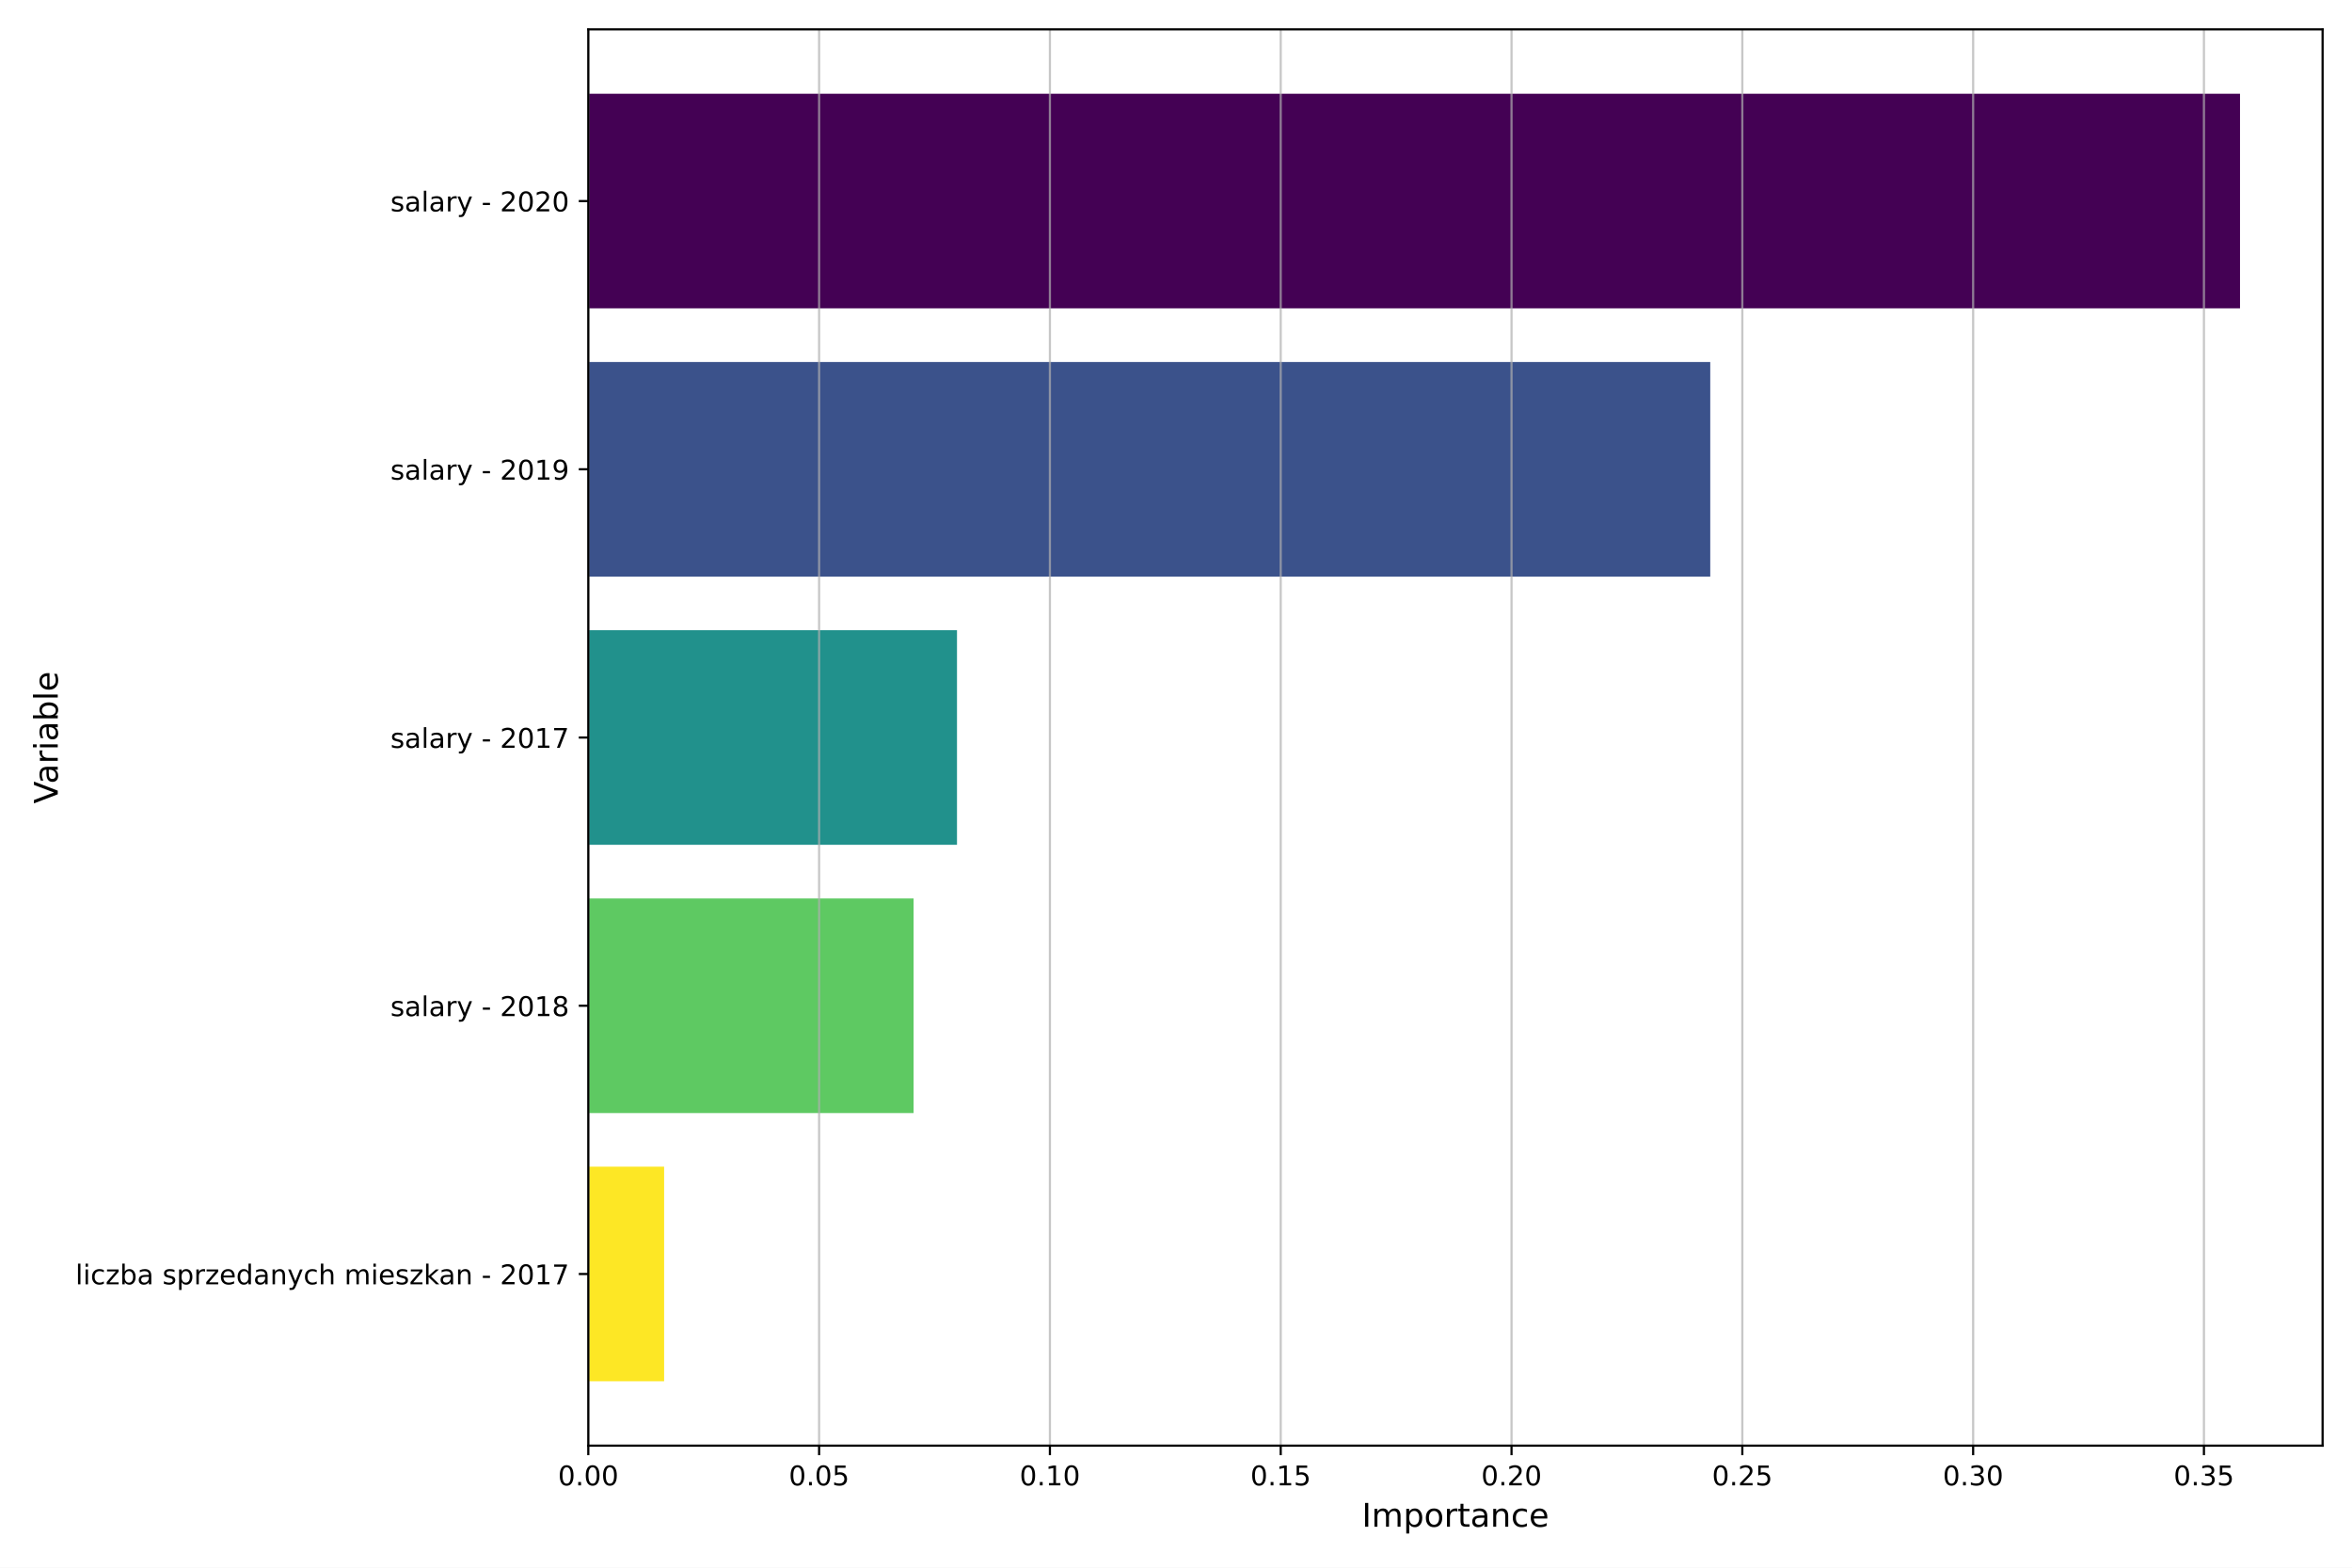
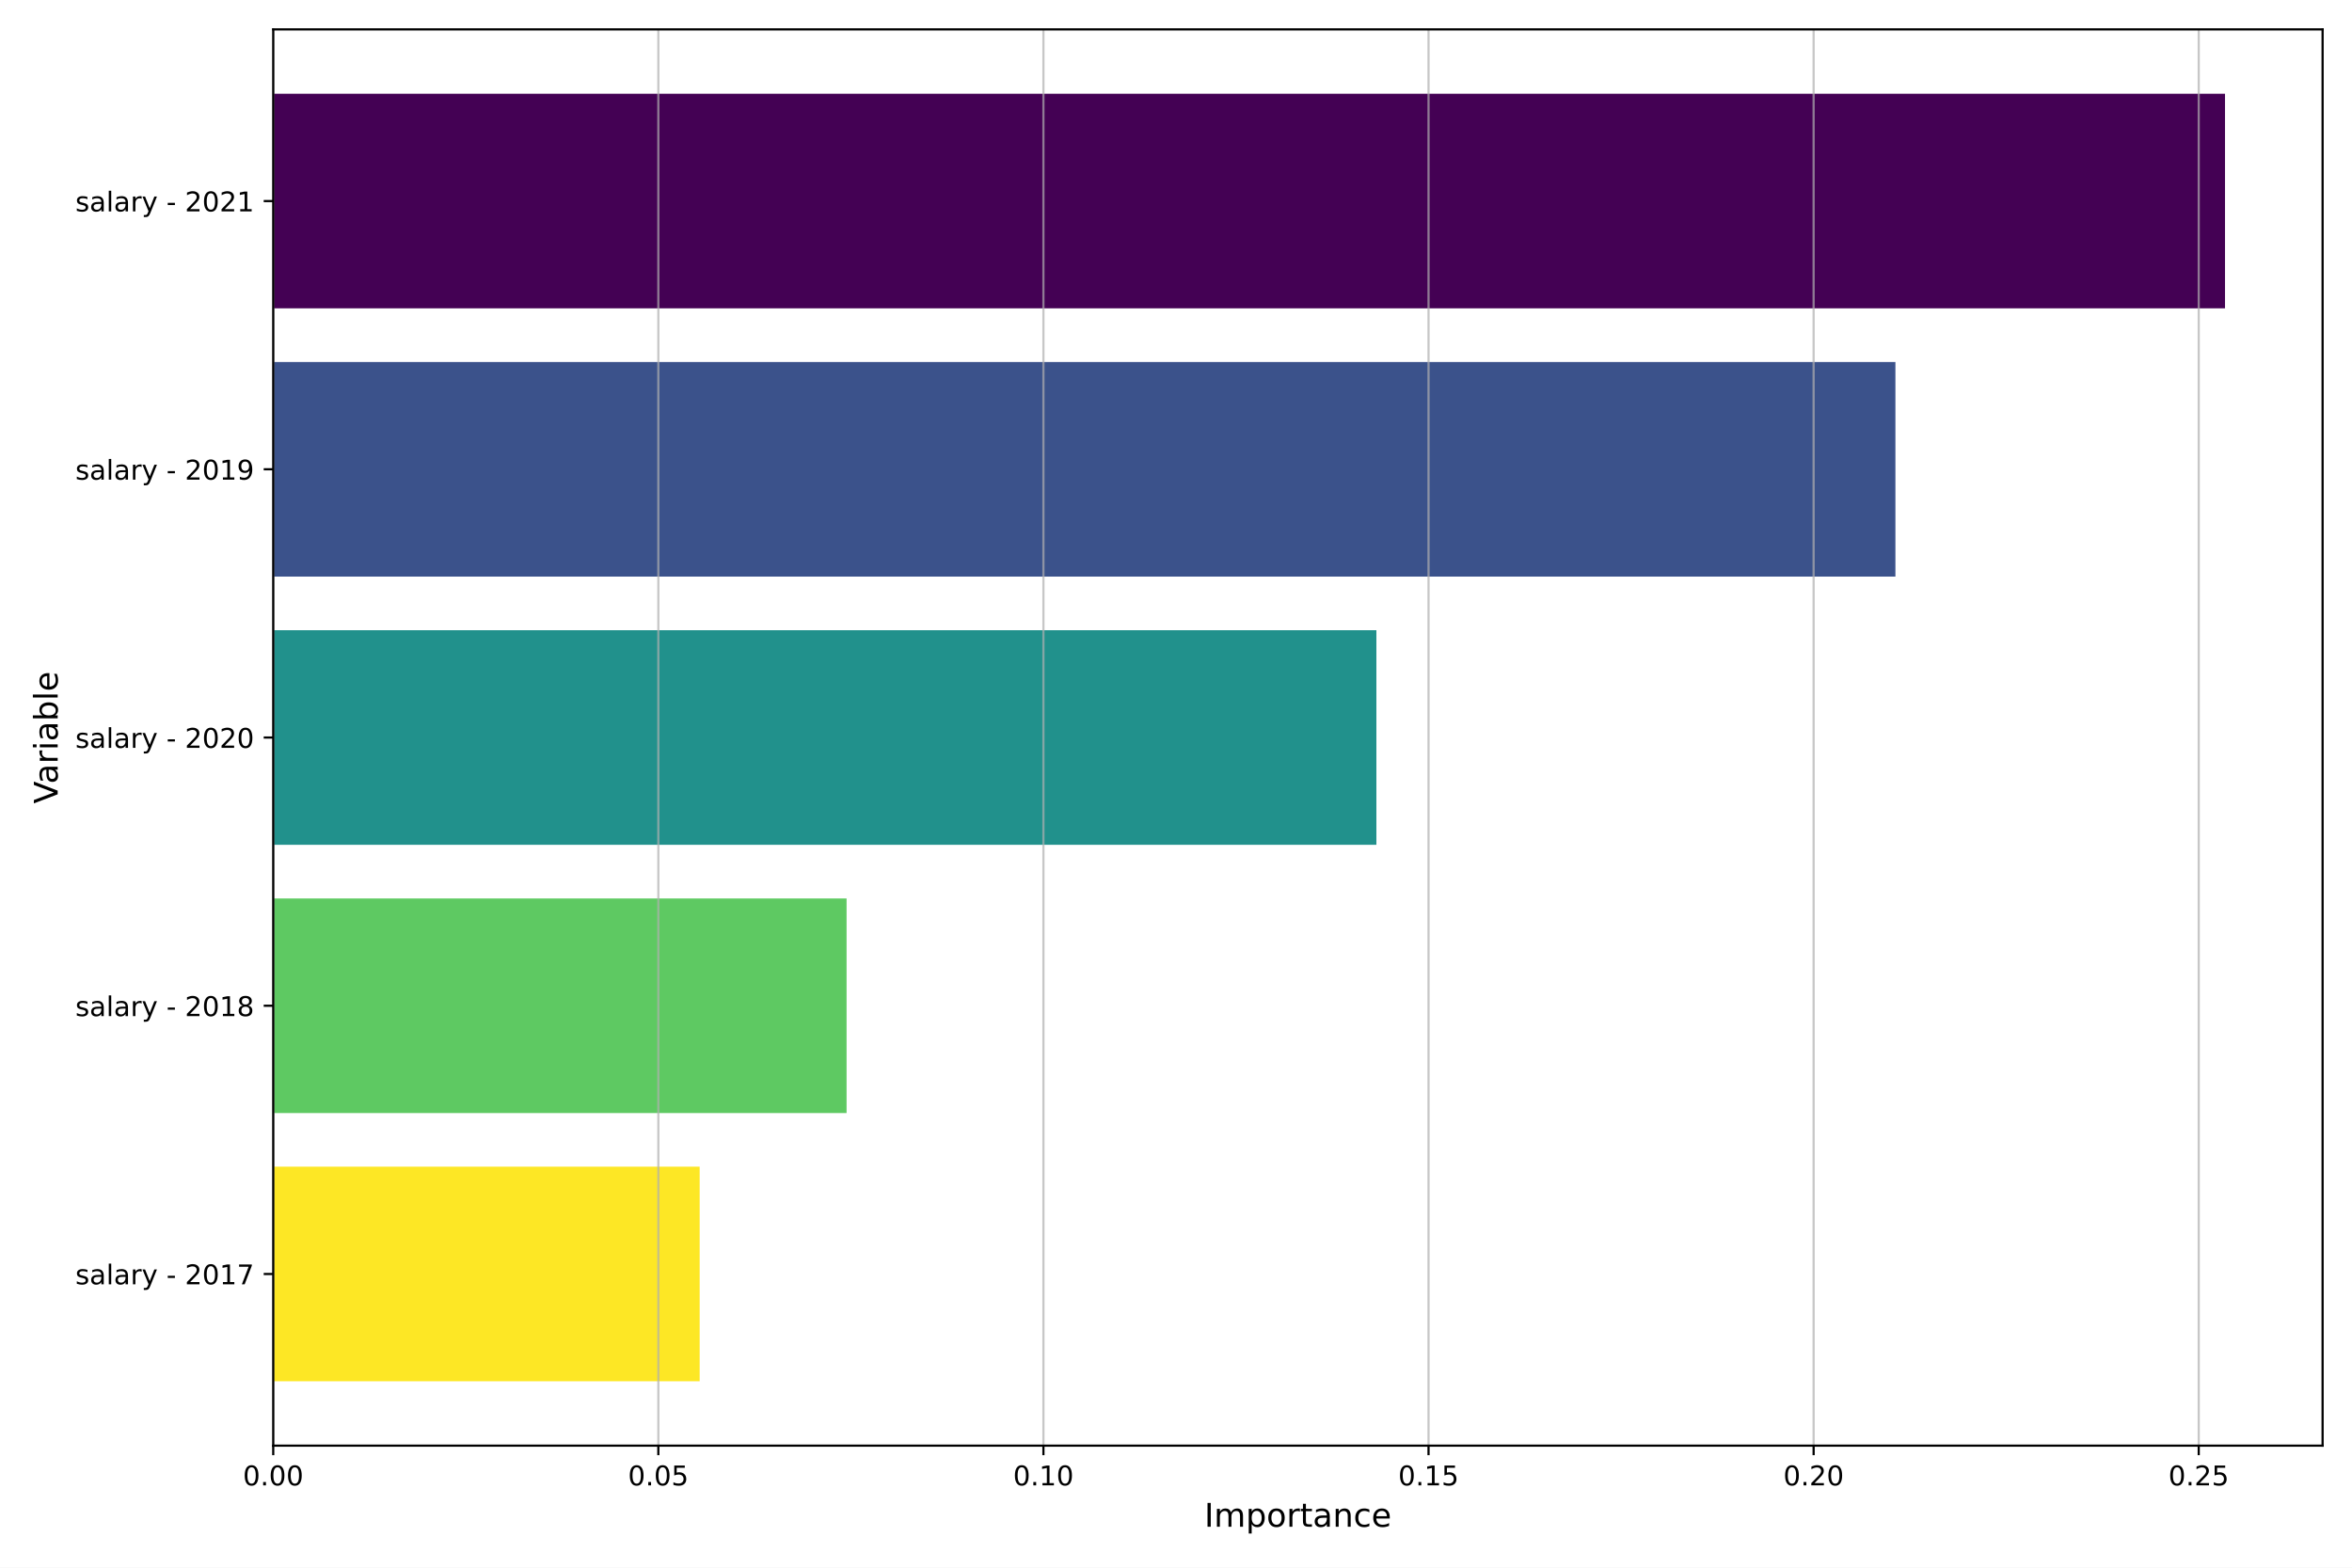
<svg xmlns="http://www.w3.org/2000/svg" xmlns:xlink="http://www.w3.org/1999/xlink" width="864pt" height="576pt" viewBox="0 0 864 576" version="1.1">
  <defs>
    <style type="text/css">*{stroke-linejoin: round; stroke-linecap: butt}</style>
  </defs>
  <g id="figure_1">
    <g id="patch_1">
      <path d="M 0 576  L 864 576  L 864 0  L 0 0  z " style="fill: #ffffff" />
    </g>
    <g id="axes_1">
      <g id="patch_2">
-         <path d="M 216.11 531.16  L 853.2 531.16  L 853.2 10.8  L 216.11 10.8  z " style="fill: #ffffff" />
+         <path d="M 100.37 531.16  L 853.2 531.16  L 853.2 10.8  L 100.37 10.8  z " style="fill: #ffffff" />
      </g>
      <g id="patch_3">
-         <path d="M 216.11 507.507  L 243.964 507.507  L 243.964 428.665  L 216.11 428.665  z " clip-path="url(#pdb1d39a7ed)" style="fill: #fde725" />
+         <path d="M 100.37 507.507  L 257.021 507.507  L 257.021 428.665  L 100.37 428.665  z " clip-path="url(#pe4e347ebb8)" style="fill: #fde725" />
      </g>
      <g id="patch_4">
-         <path d="M 216.11 408.954  L 335.604 408.954  L 335.604 330.112  L 216.11 330.112  z " clip-path="url(#pdb1d39a7ed)" style="fill: #5ec962" />
+         <path d="M 100.37 408.954  L 310.988 408.954  L 310.988 330.112  L 100.37 330.112  z " clip-path="url(#pe4e347ebb8)" style="fill: #5ec962" />
      </g>
      <g id="patch_5">
-         <path d="M 216.11 310.401  L 351.548 310.401  L 351.548 231.559  L 216.11 231.559  z " clip-path="url(#pdb1d39a7ed)" style="fill: #21918c" />
+         <path d="M 100.37 310.401  L 505.611 310.401  L 505.611 231.559  L 100.37 231.559  z " clip-path="url(#pe4e347ebb8)" style="fill: #21918c" />
      </g>
      <g id="patch_6">
-         <path d="M 216.11 211.848  L 628.256 211.848  L 628.256 133.006  L 216.11 133.006  z " clip-path="url(#pdb1d39a7ed)" style="fill: #3b528b" />
+         <path d="M 100.37 211.848  L 696.275 211.848  L 696.275 133.006  L 100.37 133.006  z " clip-path="url(#pe4e347ebb8)" style="fill: #3b528b" />
      </g>
      <g id="patch_7">
-         <path d="M 216.11 113.295  L 822.862 113.295  L 822.862 34.453  L 216.11 34.453  z " clip-path="url(#pdb1d39a7ed)" style="fill: #440154" />
+         <path d="M 100.37 113.295  L 817.351 113.295  L 817.351 34.453  L 100.37 34.453  z " clip-path="url(#pe4e347ebb8)" style="fill: #440154" />
      </g>
      <g id="matplotlib.axis_1">
        <g id="xtick_1">
          <g id="line2d_1">
-             <path d="M 216.11 531.16  L 216.11 10.8  " clip-path="url(#pdb1d39a7ed)" style="fill: none; stroke: #b0b0b0; stroke-opacity: 0.7; stroke-width: 0.8; stroke-linecap: square" />
+             <path d="M 100.37 531.16  L 100.37 10.8  " clip-path="url(#pe4e347ebb8)" style="fill: none; stroke: #b0b0b0; stroke-opacity: 0.7; stroke-width: 0.8; stroke-linecap: square" />
          </g>
          <g id="line2d_2">
            <defs>
-               <path id="m3c8d1a08b7" d="M 0 0  L 0 3.5  " style="stroke: #000000; stroke-width: 0.8" />
+               <path id="m3dbe1869f2" d="M 0 0  L 0 3.5  " style="stroke: #000000; stroke-width: 0.8" />
            </defs>
            <g>
-               <use xlink:href="#m3c8d1a08b7" x="216.11" y="531.16" style="stroke: #000000; stroke-width: 0.8" />
+               <use xlink:href="#m3dbe1869f2" x="100.37" y="531.16" style="stroke: #000000; stroke-width: 0.8" />
            </g>
          </g>
          <g id="text_1">
-             <g transform="translate(204.9772 545.7584) scale(0.1 -0.1)">
+             <g transform="translate(89.23719 545.7584) scale(0.1 -0.1)">
              <defs>
                <path id="DejaVuSans-30" d="M 2034 4250  Q 1547 4250 1301 3770  Q 1056 3291 1056 2328  Q 1056 1369 1301 889  Q 1547 409 2034 409  Q 2525 409 2770 889  Q 3016 1369 3016 2328  Q 3016 3291 2770 3770  Q 2525 4250 2034 4250  z M 2034 4750  Q 2819 4750 3233 4129  Q 3647 3509 3647 2328  Q 3647 1150 3233 529  Q 2819 -91 2034 -91  Q 1250 -91 836 529  Q 422 1150 422 2328  Q 422 3509 836 4129  Q 1250 4750 2034 4750  z " transform="scale(0.015625)" />
                <path id="DejaVuSans-2e" d="M 684 794  L 1344 794  L 1344 0  L 684 0  L 684 794  z " transform="scale(0.015625)" />
              </defs>
              <use xlink:href="#DejaVuSans-30" />
              <use xlink:href="#DejaVuSans-2e" x="63.623" />
              <use xlink:href="#DejaVuSans-30" x="95.41" />
              <use xlink:href="#DejaVuSans-30" x="159.033" />
            </g>
          </g>
        </g>
        <g id="xtick_2">
          <g id="line2d_3">
-             <path d="M 300.896 531.16  L 300.896 10.8  " clip-path="url(#pdb1d39a7ed)" style="fill: none; stroke: #b0b0b0; stroke-opacity: 0.7; stroke-width: 0.8; stroke-linecap: square" />
+             <path d="M 241.835 531.16  L 241.835 10.8  " clip-path="url(#pe4e347ebb8)" style="fill: none; stroke: #b0b0b0; stroke-opacity: 0.7; stroke-width: 0.8; stroke-linecap: square" />
          </g>
          <g id="line2d_4">
            <g>
-               <use xlink:href="#m3c8d1a08b7" x="300.896" y="531.16" style="stroke: #000000; stroke-width: 0.8" />
+               <use xlink:href="#m3dbe1869f2" x="241.835" y="531.16" style="stroke: #000000; stroke-width: 0.8" />
            </g>
          </g>
          <g id="text_2">
-             <g transform="translate(289.7629 545.7584) scale(0.1 -0.1)">
+             <g transform="translate(230.7024 545.7584) scale(0.1 -0.1)">
              <defs>
                <path id="DejaVuSans-35" d="M 691 4666  L 3169 4666  L 3169 4134  L 1269 4134  L 1269 2991  Q 1406 3038 1543 3061  Q 1681 3084 1819 3084  Q 2600 3084 3056 2656  Q 3513 2228 3513 1497  Q 3513 744 3044 326  Q 2575 -91 1722 -91  Q 1428 -91 1123 -41  Q 819 9 494 109  L 494 744  Q 775 591 1075 516  Q 1375 441 1709 441  Q 2250 441 2565 725  Q 2881 1009 2881 1497  Q 2881 1984 2565 2268  Q 2250 2553 1709 2553  Q 1456 2553 1204 2497  Q 953 2441 691 2322  L 691 4666  z " transform="scale(0.015625)" />
              </defs>
              <use xlink:href="#DejaVuSans-30" />
              <use xlink:href="#DejaVuSans-2e" x="63.623" />
              <use xlink:href="#DejaVuSans-30" x="95.41" />
              <use xlink:href="#DejaVuSans-35" x="159.033" />
            </g>
          </g>
        </g>
        <g id="xtick_3">
          <g id="line2d_5">
-             <path d="M 385.681 531.16  L 385.681 10.8  " clip-path="url(#pdb1d39a7ed)" style="fill: none; stroke: #b0b0b0; stroke-opacity: 0.7; stroke-width: 0.8; stroke-linecap: square" />
+             <path d="M 383.3 531.16  L 383.3 10.8  " clip-path="url(#pe4e347ebb8)" style="fill: none; stroke: #b0b0b0; stroke-opacity: 0.7; stroke-width: 0.8; stroke-linecap: square" />
          </g>
          <g id="line2d_6">
            <g>
-               <use xlink:href="#m3c8d1a08b7" x="385.681" y="531.16" style="stroke: #000000; stroke-width: 0.8" />
+               <use xlink:href="#m3dbe1869f2" x="383.3" y="531.16" style="stroke: #000000; stroke-width: 0.8" />
            </g>
          </g>
          <g id="text_3">
-             <g transform="translate(374.5485 545.7584) scale(0.1 -0.1)">
+             <g transform="translate(372.1676 545.7584) scale(0.1 -0.1)">
              <defs>
                <path id="DejaVuSans-31" d="M 794 531  L 1825 531  L 1825 4091  L 703 3866  L 703 4441  L 1819 4666  L 2450 4666  L 2450 531  L 3481 531  L 3481 0  L 794 0  L 794 531  z " transform="scale(0.015625)" />
              </defs>
              <use xlink:href="#DejaVuSans-30" />
              <use xlink:href="#DejaVuSans-2e" x="63.623" />
              <use xlink:href="#DejaVuSans-31" x="95.41" />
              <use xlink:href="#DejaVuSans-30" x="159.033" />
            </g>
          </g>
        </g>
        <g id="xtick_4">
          <g id="line2d_7">
-             <path d="M 470.467 531.16  L 470.467 10.8  " clip-path="url(#pdb1d39a7ed)" style="fill: none; stroke: #b0b0b0; stroke-opacity: 0.7; stroke-width: 0.8; stroke-linecap: square" />
+             <path d="M 524.766 531.16  L 524.766 10.8  " clip-path="url(#pe4e347ebb8)" style="fill: none; stroke: #b0b0b0; stroke-opacity: 0.7; stroke-width: 0.8; stroke-linecap: square" />
          </g>
          <g id="line2d_8">
            <g>
-               <use xlink:href="#m3c8d1a08b7" x="470.467" y="531.16" style="stroke: #000000; stroke-width: 0.8" />
+               <use xlink:href="#m3dbe1869f2" x="524.766" y="531.16" style="stroke: #000000; stroke-width: 0.8" />
            </g>
          </g>
          <g id="text_4">
-             <g transform="translate(459.3342 545.7584) scale(0.1 -0.1)">
+             <g transform="translate(513.6328 545.7584) scale(0.1 -0.1)">
              <use xlink:href="#DejaVuSans-30" />
              <use xlink:href="#DejaVuSans-2e" x="63.623" />
              <use xlink:href="#DejaVuSans-31" x="95.41" />
              <use xlink:href="#DejaVuSans-35" x="159.033" />
            </g>
          </g>
        </g>
        <g id="xtick_5">
          <g id="line2d_9">
-             <path d="M 555.253 531.16  L 555.253 10.8  " clip-path="url(#pdb1d39a7ed)" style="fill: none; stroke: #b0b0b0; stroke-opacity: 0.7; stroke-width: 0.8; stroke-linecap: square" />
+             <path d="M 666.231 531.16  L 666.231 10.8  " clip-path="url(#pe4e347ebb8)" style="fill: none; stroke: #b0b0b0; stroke-opacity: 0.7; stroke-width: 0.8; stroke-linecap: square" />
          </g>
          <g id="line2d_10">
            <g>
-               <use xlink:href="#m3c8d1a08b7" x="555.253" y="531.16" style="stroke: #000000; stroke-width: 0.8" />
+               <use xlink:href="#m3dbe1869f2" x="666.231" y="531.16" style="stroke: #000000; stroke-width: 0.8" />
            </g>
          </g>
          <g id="text_5">
-             <g transform="translate(544.1199 545.7584) scale(0.1 -0.1)">
+             <g transform="translate(655.098 545.7584) scale(0.1 -0.1)">
              <defs>
                <path id="DejaVuSans-32" d="M 1228 531  L 3431 531  L 3431 0  L 469 0  L 469 531  Q 828 903 1448 1529  Q 2069 2156 2228 2338  Q 2531 2678 2651 2914  Q 2772 3150 2772 3378  Q 2772 3750 2511 3984  Q 2250 4219 1831 4219  Q 1534 4219 1204 4116  Q 875 4013 500 3803  L 500 4441  Q 881 4594 1212 4672  Q 1544 4750 1819 4750  Q 2544 4750 2975 4387  Q 3406 4025 3406 3419  Q 3406 3131 3298 2873  Q 3191 2616 2906 2266  Q 2828 2175 2409 1742  Q 1991 1309 1228 531  z " transform="scale(0.015625)" />
              </defs>
              <use xlink:href="#DejaVuSans-30" />
              <use xlink:href="#DejaVuSans-2e" x="63.623" />
              <use xlink:href="#DejaVuSans-32" x="95.41" />
              <use xlink:href="#DejaVuSans-30" x="159.033" />
            </g>
          </g>
        </g>
        <g id="xtick_6">
          <g id="line2d_11">
-             <path d="M 640.038 531.16  L 640.038 10.8  " clip-path="url(#pdb1d39a7ed)" style="fill: none; stroke: #b0b0b0; stroke-opacity: 0.7; stroke-width: 0.8; stroke-linecap: square" />
+             <path d="M 807.696 531.16  L 807.696 10.8  " clip-path="url(#pe4e347ebb8)" style="fill: none; stroke: #b0b0b0; stroke-opacity: 0.7; stroke-width: 0.8; stroke-linecap: square" />
          </g>
          <g id="line2d_12">
            <g>
-               <use xlink:href="#m3c8d1a08b7" x="640.038" y="531.16" style="stroke: #000000; stroke-width: 0.8" />
+               <use xlink:href="#m3dbe1869f2" x="807.696" y="531.16" style="stroke: #000000; stroke-width: 0.8" />
            </g>
          </g>
          <g id="text_6">
-             <g transform="translate(628.9056 545.7584) scale(0.1 -0.1)">
+             <g transform="translate(796.5632 545.7584) scale(0.1 -0.1)">
              <use xlink:href="#DejaVuSans-30" />
              <use xlink:href="#DejaVuSans-2e" x="63.623" />
              <use xlink:href="#DejaVuSans-32" x="95.41" />
              <use xlink:href="#DejaVuSans-35" x="159.033" />
            </g>
          </g>
        </g>
-         <g id="xtick_7">
-           <g id="line2d_13">
-             <path d="M 724.824 531.16  L 724.824 10.8  " clip-path="url(#pdb1d39a7ed)" style="fill: none; stroke: #b0b0b0; stroke-opacity: 0.7; stroke-width: 0.8; stroke-linecap: square" />
-           </g>
-           <g id="line2d_14">
-             <g>
-               <use xlink:href="#m3c8d1a08b7" x="724.824" y="531.16" style="stroke: #000000; stroke-width: 0.8" />
-             </g>
-           </g>
-           <g id="text_7">
-             <g transform="translate(713.6912 545.7584) scale(0.1 -0.1)">
-               <defs>
-                 <path id="DejaVuSans-33" d="M 2597 2516  Q 3050 2419 3304 2112  Q 3559 1806 3559 1356  Q 3559 666 3084 287  Q 2609 -91 1734 -91  Q 1441 -91 1130 -33  Q 819 25 488 141  L 488 750  Q 750 597 1062 519  Q 1375 441 1716 441  Q 2309 441 2620 675  Q 2931 909 2931 1356  Q 2931 1769 2642 2001  Q 2353 2234 1838 2234  L 1294 2234  L 1294 2753  L 1863 2753  Q 2328 2753 2575 2939  Q 2822 3125 2822 3475  Q 2822 3834 2567 4026  Q 2313 4219 1838 4219  Q 1578 4219 1281 4162  Q 984 4106 628 3988  L 628 4550  Q 988 4650 1302 4700  Q 1616 4750 1894 4750  Q 2613 4750 3031 4423  Q 3450 4097 3450 3541  Q 3450 3153 3228 2886  Q 3006 2619 2597 2516  z " transform="scale(0.015625)" />
-               </defs>
-               <use xlink:href="#DejaVuSans-30" />
-               <use xlink:href="#DejaVuSans-2e" x="63.623" />
-               <use xlink:href="#DejaVuSans-33" x="95.41" />
-               <use xlink:href="#DejaVuSans-30" x="159.033" />
-             </g>
-           </g>
-         </g>
-         <g id="xtick_8">
-           <g id="line2d_15">
-             <path d="M 809.61 531.16  L 809.61 10.8  " clip-path="url(#pdb1d39a7ed)" style="fill: none; stroke: #b0b0b0; stroke-opacity: 0.7; stroke-width: 0.8; stroke-linecap: square" />
-           </g>
-           <g id="line2d_16">
-             <g>
-               <use xlink:href="#m3c8d1a08b7" x="809.61" y="531.16" style="stroke: #000000; stroke-width: 0.8" />
-             </g>
-           </g>
-           <g id="text_8">
-             <g transform="translate(798.4769 545.7584) scale(0.1 -0.1)">
-               <use xlink:href="#DejaVuSans-30" />
-               <use xlink:href="#DejaVuSans-2e" x="63.623" />
-               <use xlink:href="#DejaVuSans-33" x="95.41" />
-               <use xlink:href="#DejaVuSans-35" x="159.033" />
-             </g>
-           </g>
-         </g>
-         <g id="text_9">
-           <g transform="translate(500.2713 560.9562) scale(0.12 -0.12)">
+         <g id="text_7">
+           <g transform="translate(442.4013 560.9562) scale(0.12 -0.12)">
            <defs>
              <path id="DejaVuSans-49" d="M 628 4666  L 1259 4666  L 1259 0  L 628 0  L 628 4666  z " transform="scale(0.015625)" />
              <path id="DejaVuSans-6d" d="M 3328 2828  Q 3544 3216 3844 3400  Q 4144 3584 4550 3584  Q 5097 3584 5394 3201  Q 5691 2819 5691 2113  L 5691 0  L 5113 0  L 5113 2094  Q 5113 2597 4934 2840  Q 4756 3084 4391 3084  Q 3944 3084 3684 2787  Q 3425 2491 3425 1978  L 3425 0  L 2847 0  L 2847 2094  Q 2847 2600 2669 2842  Q 2491 3084 2119 3084  Q 1678 3084 1418 2786  Q 1159 2488 1159 1978  L 1159 0  L 581 0  L 581 3500  L 1159 3500  L 1159 2956  Q 1356 3278 1631 3431  Q 1906 3584 2284 3584  Q 2666 3584 2933 3390  Q 3200 3197 3328 2828  z " transform="scale(0.015625)" />
              <path id="DejaVuSans-70" d="M 1159 525  L 1159 -1331  L 581 -1331  L 581 3500  L 1159 3500  L 1159 2969  Q 1341 3281 1617 3432  Q 1894 3584 2278 3584  Q 2916 3584 3314 3078  Q 3713 2572 3713 1747  Q 3713 922 3314 415  Q 2916 -91 2278 -91  Q 1894 -91 1617 61  Q 1341 213 1159 525  z M 3116 1747  Q 3116 2381 2855 2742  Q 2594 3103 2138 3103  Q 1681 3103 1420 2742  Q 1159 2381 1159 1747  Q 1159 1113 1420 752  Q 1681 391 2138 391  Q 2594 391 2855 752  Q 3116 1113 3116 1747  z " transform="scale(0.015625)" />
              <path id="DejaVuSans-6f" d="M 1959 3097  Q 1497 3097 1228 2736  Q 959 2375 959 1747  Q 959 1119 1226 758  Q 1494 397 1959 397  Q 2419 397 2687 759  Q 2956 1122 2956 1747  Q 2956 2369 2687 2733  Q 2419 3097 1959 3097  z M 1959 3584  Q 2709 3584 3137 3096  Q 3566 2609 3566 1747  Q 3566 888 3137 398  Q 2709 -91 1959 -91  Q 1206 -91 779 398  Q 353 888 353 1747  Q 353 2609 779 3096  Q 1206 3584 1959 3584  z " transform="scale(0.015625)" />
              <path id="DejaVuSans-72" d="M 2631 2963  Q 2534 3019 2420 3045  Q 2306 3072 2169 3072  Q 1681 3072 1420 2755  Q 1159 2438 1159 1844  L 1159 0  L 581 0  L 581 3500  L 1159 3500  L 1159 2956  Q 1341 3275 1631 3429  Q 1922 3584 2338 3584  Q 2397 3584 2469 3576  Q 2541 3569 2628 3553  L 2631 2963  z " transform="scale(0.015625)" />
              <path id="DejaVuSans-74" d="M 1172 4494  L 1172 3500  L 2356 3500  L 2356 3053  L 1172 3053  L 1172 1153  Q 1172 725 1289 603  Q 1406 481 1766 481  L 2356 481  L 2356 0  L 1766 0  Q 1100 0 847 248  Q 594 497 594 1153  L 594 3053  L 172 3053  L 172 3500  L 594 3500  L 594 4494  L 1172 4494  z " transform="scale(0.015625)" />
              <path id="DejaVuSans-61" d="M 2194 1759  Q 1497 1759 1228 1600  Q 959 1441 959 1056  Q 959 750 1161 570  Q 1363 391 1709 391  Q 2188 391 2477 730  Q 2766 1069 2766 1631  L 2766 1759  L 2194 1759  z M 3341 1997  L 3341 0  L 2766 0  L 2766 531  Q 2569 213 2275 61  Q 1981 -91 1556 -91  Q 1019 -91 701 211  Q 384 513 384 1019  Q 384 1609 779 1909  Q 1175 2209 1959 2209  L 2766 2209  L 2766 2266  Q 2766 2663 2505 2880  Q 2244 3097 1772 3097  Q 1472 3097 1187 3025  Q 903 2953 641 2809  L 641 3341  Q 956 3463 1253 3523  Q 1550 3584 1831 3584  Q 2591 3584 2966 3190  Q 3341 2797 3341 1997  z " transform="scale(0.015625)" />
              <path id="DejaVuSans-6e" d="M 3513 2113  L 3513 0  L 2938 0  L 2938 2094  Q 2938 2591 2744 2837  Q 2550 3084 2163 3084  Q 1697 3084 1428 2787  Q 1159 2491 1159 1978  L 1159 0  L 581 0  L 581 3500  L 1159 3500  L 1159 2956  Q 1366 3272 1645 3428  Q 1925 3584 2291 3584  Q 2894 3584 3203 3211  Q 3513 2838 3513 2113  z " transform="scale(0.015625)" />
              <path id="DejaVuSans-63" d="M 3122 3366  L 3122 2828  Q 2878 2963 2633 3030  Q 2388 3097 2138 3097  Q 1578 3097 1268 2742  Q 959 2388 959 1747  Q 959 1106 1268 751  Q 1578 397 2138 397  Q 2388 397 2633 464  Q 2878 531 3122 666  L 3122 134  Q 2881 22 2623 -34  Q 2366 -91 2075 -91  Q 1284 -91 818 406  Q 353 903 353 1747  Q 353 2603 823 3093  Q 1294 3584 2113 3584  Q 2378 3584 2631 3529  Q 2884 3475 3122 3366  z " transform="scale(0.015625)" />
              <path id="DejaVuSans-65" d="M 3597 1894  L 3597 1613  L 953 1613  Q 991 1019 1311 708  Q 1631 397 2203 397  Q 2534 397 2845 478  Q 3156 559 3463 722  L 3463 178  Q 3153 47 2828 -22  Q 2503 -91 2169 -91  Q 1331 -91 842 396  Q 353 884 353 1716  Q 353 2575 817 3079  Q 1281 3584 2069 3584  Q 2775 3584 3186 3129  Q 3597 2675 3597 1894  z M 3022 2063  Q 3016 2534 2758 2815  Q 2500 3097 2075 3097  Q 1594 3097 1305 2825  Q 1016 2553 972 2059  L 3022 2063  z " transform="scale(0.015625)" />
            </defs>
            <use xlink:href="#DejaVuSans-49" />
            <use xlink:href="#DejaVuSans-6d" x="29.492" />
            <use xlink:href="#DejaVuSans-70" x="126.904" />
            <use xlink:href="#DejaVuSans-6f" x="190.381" />
            <use xlink:href="#DejaVuSans-72" x="251.562" />
            <use xlink:href="#DejaVuSans-74" x="292.676" />
            <use xlink:href="#DejaVuSans-61" x="331.885" />
            <use xlink:href="#DejaVuSans-6e" x="393.164" />
            <use xlink:href="#DejaVuSans-63" x="456.543" />
            <use xlink:href="#DejaVuSans-65" x="511.523" />
          </g>
        </g>
      </g>
      <g id="matplotlib.axis_2">
        <g id="ytick_1">
-           <g id="line2d_17">
+           <g id="line2d_13">
            <defs>
-               <path id="m837b85306b" d="M 0 0  L -3.5 0  " style="stroke: #000000; stroke-width: 0.8" />
+               <path id="m1dd0973372" d="M 0 0  L -3.5 0  " style="stroke: #000000; stroke-width: 0.8" />
            </defs>
            <g>
-               <use xlink:href="#m837b85306b" x="216.11" y="468.086" style="stroke: #000000; stroke-width: 0.8" />
-             </g>
-           </g>
-           <g id="text_10">
-             <g transform="translate(27.71 471.8853) scale(0.1 -0.1)">
-               <defs>
+               <use xlink:href="#m1dd0973372" x="100.37" y="468.086" style="stroke: #000000; stroke-width: 0.8" />
+             </g>
+           </g>
+           <g id="text_8">
+             <g transform="translate(27.6825 471.8853) scale(0.1 -0.1)">
+               <defs>
+                 <path id="DejaVuSans-73" d="M 2834 3397  L 2834 2853  Q 2591 2978 2328 3040  Q 2066 3103 1784 3103  Q 1356 3103 1142 2972  Q 928 2841 928 2578  Q 928 2378 1081 2264  Q 1234 2150 1697 2047  L 1894 2003  Q 2506 1872 2764 1633  Q 3022 1394 3022 966  Q 3022 478 2636 193  Q 2250 -91 1575 -91  Q 1294 -91 989 -36  Q 684 19 347 128  L 347 722  Q 666 556 975 473  Q 1284 391 1588 391  Q 1994 391 2212 530  Q 2431 669 2431 922  Q 2431 1156 2273 1281  Q 2116 1406 1581 1522  L 1381 1569  Q 847 1681 609 1914  Q 372 2147 372 2553  Q 372 3047 722 3315  Q 1072 3584 1716 3584  Q 2034 3584 2315 3537  Q 2597 3491 2834 3397  z " transform="scale(0.015625)" />
                <path id="DejaVuSans-6c" d="M 603 4863  L 1178 4863  L 1178 0  L 603 0  L 603 4863  z " transform="scale(0.015625)" />
-                 <path id="DejaVuSans-69" d="M 603 3500  L 1178 3500  L 1178 0  L 603 0  L 603 3500  z M 603 4863  L 1178 4863  L 1178 4134  L 603 4134  L 603 4863  z " transform="scale(0.015625)" />
-                 <path id="DejaVuSans-7a" d="M 353 3500  L 3084 3500  L 3084 2975  L 922 459  L 3084 459  L 3084 0  L 275 0  L 275 525  L 2438 3041  L 353 3041  L 353 3500  z " transform="scale(0.015625)" />
-                 <path id="DejaVuSans-62" d="M 3116 1747  Q 3116 2381 2855 2742  Q 2594 3103 2138 3103  Q 1681 3103 1420 2742  Q 1159 2381 1159 1747  Q 1159 1113 1420 752  Q 1681 391 2138 391  Q 2594 391 2855 752  Q 3116 1113 3116 1747  z M 1159 2969  Q 1341 3281 1617 3432  Q 1894 3584 2278 3584  Q 2916 3584 3314 3078  Q 3713 2572 3713 1747  Q 3713 922 3314 415  Q 2916 -91 2278 -91  Q 1894 -91 1617 61  Q 1341 213 1159 525  L 1159 0  L 581 0  L 581 4863  L 1159 4863  L 1159 2969  z " transform="scale(0.015625)" />
+                 <path id="DejaVuSans-79" d="M 2059 -325  Q 1816 -950 1584 -1140  Q 1353 -1331 966 -1331  L 506 -1331  L 506 -850  L 844 -850  Q 1081 -850 1212 -737  Q 1344 -625 1503 -206  L 1606 56  L 191 3500  L 800 3500  L 1894 763  L 2988 3500  L 3597 3500  L 2059 -325  z " transform="scale(0.015625)" />
                <path id="DejaVuSans-20" transform="scale(0.015625)" />
-                 <path id="DejaVuSans-73" d="M 2834 3397  L 2834 2853  Q 2591 2978 2328 3040  Q 2066 3103 1784 3103  Q 1356 3103 1142 2972  Q 928 2841 928 2578  Q 928 2378 1081 2264  Q 1234 2150 1697 2047  L 1894 2003  Q 2506 1872 2764 1633  Q 3022 1394 3022 966  Q 3022 478 2636 193  Q 2250 -91 1575 -91  Q 1294 -91 989 -36  Q 684 19 347 128  L 347 722  Q 666 556 975 473  Q 1284 391 1588 391  Q 1994 391 2212 530  Q 2431 669 2431 922  Q 2431 1156 2273 1281  Q 2116 1406 1581 1522  L 1381 1569  Q 847 1681 609 1914  Q 372 2147 372 2553  Q 372 3047 722 3315  Q 1072 3584 1716 3584  Q 2034 3584 2315 3537  Q 2597 3491 2834 3397  z " transform="scale(0.015625)" />
-                 <path id="DejaVuSans-64" d="M 2906 2969  L 2906 4863  L 3481 4863  L 3481 0  L 2906 0  L 2906 525  Q 2725 213 2448 61  Q 2172 -91 1784 -91  Q 1150 -91 751 415  Q 353 922 353 1747  Q 353 2572 751 3078  Q 1150 3584 1784 3584  Q 2172 3584 2448 3432  Q 2725 3281 2906 2969  z M 947 1747  Q 947 1113 1208 752  Q 1469 391 1925 391  Q 2381 391 2643 752  Q 2906 1113 2906 1747  Q 2906 2381 2643 2742  Q 2381 3103 1925 3103  Q 1469 3103 1208 2742  Q 947 2381 947 1747  z " transform="scale(0.015625)" />
-                 <path id="DejaVuSans-79" d="M 2059 -325  Q 1816 -950 1584 -1140  Q 1353 -1331 966 -1331  L 506 -1331  L 506 -850  L 844 -850  Q 1081 -850 1212 -737  Q 1344 -625 1503 -206  L 1606 56  L 191 3500  L 800 3500  L 1894 763  L 2988 3500  L 3597 3500  L 2059 -325  z " transform="scale(0.015625)" />
-                 <path id="DejaVuSans-68" d="M 3513 2113  L 3513 0  L 2938 0  L 2938 2094  Q 2938 2591 2744 2837  Q 2550 3084 2163 3084  Q 1697 3084 1428 2787  Q 1159 2491 1159 1978  L 1159 0  L 581 0  L 581 4863  L 1159 4863  L 1159 2956  Q 1366 3272 1645 3428  Q 1925 3584 2291 3584  Q 2894 3584 3203 3211  Q 3513 2838 3513 2113  z " transform="scale(0.015625)" />
-                 <path id="DejaVuSans-6b" d="M 581 4863  L 1159 4863  L 1159 1991  L 2875 3500  L 3609 3500  L 1753 1863  L 3688 0  L 2938 0  L 1159 1709  L 1159 0  L 581 0  L 581 4863  z " transform="scale(0.015625)" />
                <path id="DejaVuSans-2d" d="M 313 2009  L 1997 2009  L 1997 1497  L 313 1497  L 313 2009  z " transform="scale(0.015625)" />
                <path id="DejaVuSans-37" d="M 525 4666  L 3525 4666  L 3525 4397  L 1831 0  L 1172 0  L 2766 4134  L 525 4134  L 525 4666  z " transform="scale(0.015625)" />
              </defs>
-               <use xlink:href="#DejaVuSans-6c" />
-               <use xlink:href="#DejaVuSans-69" x="27.783" />
-               <use xlink:href="#DejaVuSans-63" x="55.566" />
-               <use xlink:href="#DejaVuSans-7a" x="110.547" />
-               <use xlink:href="#DejaVuSans-62" x="163.037" />
-               <use xlink:href="#DejaVuSans-61" x="226.514" />
-               <use xlink:href="#DejaVuSans-20" x="287.793" />
-               <use xlink:href="#DejaVuSans-73" x="319.58" />
-               <use xlink:href="#DejaVuSans-70" x="371.68" />
-               <use xlink:href="#DejaVuSans-72" x="435.156" />
-               <use xlink:href="#DejaVuSans-7a" x="476.27" />
-               <use xlink:href="#DejaVuSans-65" x="528.76" />
-               <use xlink:href="#DejaVuSans-64" x="590.283" />
-               <use xlink:href="#DejaVuSans-61" x="653.76" />
-               <use xlink:href="#DejaVuSans-6e" x="715.039" />
-               <use xlink:href="#DejaVuSans-79" x="778.418" />
-               <use xlink:href="#DejaVuSans-63" x="837.598" />
-               <use xlink:href="#DejaVuSans-68" x="892.578" />
-               <use xlink:href="#DejaVuSans-20" x="955.957" />
-               <use xlink:href="#DejaVuSans-6d" x="987.744" />
-               <use xlink:href="#DejaVuSans-69" x="1085.156" />
-               <use xlink:href="#DejaVuSans-65" x="1112.939" />
-               <use xlink:href="#DejaVuSans-73" x="1174.463" />
-               <use xlink:href="#DejaVuSans-7a" x="1226.562" />
-               <use xlink:href="#DejaVuSans-6b" x="1279.053" />
-               <use xlink:href="#DejaVuSans-61" x="1335.213" />
-               <use xlink:href="#DejaVuSans-6e" x="1396.492" />
-               <use xlink:href="#DejaVuSans-20" x="1459.871" />
-               <use xlink:href="#DejaVuSans-2d" x="1491.658" />
-               <use xlink:href="#DejaVuSans-20" x="1527.742" />
-               <use xlink:href="#DejaVuSans-32" x="1559.529" />
-               <use xlink:href="#DejaVuSans-30" x="1623.152" />
-               <use xlink:href="#DejaVuSans-31" x="1686.775" />
-               <use xlink:href="#DejaVuSans-37" x="1750.398" />
+               <use xlink:href="#DejaVuSans-73" />
+               <use xlink:href="#DejaVuSans-61" x="52.1" />
+               <use xlink:href="#DejaVuSans-6c" x="113.379" />
+               <use xlink:href="#DejaVuSans-61" x="141.162" />
+               <use xlink:href="#DejaVuSans-72" x="202.441" />
+               <use xlink:href="#DejaVuSans-79" x="243.555" />
+               <use xlink:href="#DejaVuSans-20" x="302.734" />
+               <use xlink:href="#DejaVuSans-2d" x="334.521" />
+               <use xlink:href="#DejaVuSans-20" x="370.605" />
+               <use xlink:href="#DejaVuSans-32" x="402.393" />
+               <use xlink:href="#DejaVuSans-30" x="466.016" />
+               <use xlink:href="#DejaVuSans-31" x="529.639" />
+               <use xlink:href="#DejaVuSans-37" x="593.262" />
            </g>
          </g>
        </g>
        <g id="ytick_2">
-           <g id="line2d_18">
-             <g>
-               <use xlink:href="#m837b85306b" x="216.11" y="369.533" style="stroke: #000000; stroke-width: 0.8" />
-             </g>
-           </g>
-           <g id="text_11">
-             <g transform="translate(143.4225 373.3322) scale(0.1 -0.1)">
+           <g id="line2d_14">
+             <g>
+               <use xlink:href="#m1dd0973372" x="100.37" y="369.533" style="stroke: #000000; stroke-width: 0.8" />
+             </g>
+           </g>
+           <g id="text_9">
+             <g transform="translate(27.6825 373.3322) scale(0.1 -0.1)">
              <defs>
                <path id="DejaVuSans-38" d="M 2034 2216  Q 1584 2216 1326 1975  Q 1069 1734 1069 1313  Q 1069 891 1326 650  Q 1584 409 2034 409  Q 2484 409 2743 651  Q 3003 894 3003 1313  Q 3003 1734 2745 1975  Q 2488 2216 2034 2216  z M 1403 2484  Q 997 2584 770 2862  Q 544 3141 544 3541  Q 544 4100 942 4425  Q 1341 4750 2034 4750  Q 2731 4750 3128 4425  Q 3525 4100 3525 3541  Q 3525 3141 3298 2862  Q 3072 2584 2669 2484  Q 3125 2378 3379 2068  Q 3634 1759 3634 1313  Q 3634 634 3220 271  Q 2806 -91 2034 -91  Q 1263 -91 848 271  Q 434 634 434 1313  Q 434 1759 690 2068  Q 947 2378 1403 2484  z M 1172 3481  Q 1172 3119 1398 2916  Q 1625 2713 2034 2713  Q 2441 2713 2670 2916  Q 2900 3119 2900 3481  Q 2900 3844 2670 4047  Q 2441 4250 2034 4250  Q 1625 4250 1398 4047  Q 1172 3844 1172 3481  z " transform="scale(0.015625)" />
              </defs>
              <use xlink:href="#DejaVuSans-73" />
              <use xlink:href="#DejaVuSans-61" x="52.1" />
              <use xlink:href="#DejaVuSans-6c" x="113.379" />
              <use xlink:href="#DejaVuSans-61" x="141.162" />
              <use xlink:href="#DejaVuSans-72" x="202.441" />
              <use xlink:href="#DejaVuSans-79" x="243.555" />
              <use xlink:href="#DejaVuSans-20" x="302.734" />
              <use xlink:href="#DejaVuSans-2d" x="334.521" />
              <use xlink:href="#DejaVuSans-20" x="370.605" />
              <use xlink:href="#DejaVuSans-32" x="402.393" />
              <use xlink:href="#DejaVuSans-30" x="466.016" />
              <use xlink:href="#DejaVuSans-31" x="529.639" />
              <use xlink:href="#DejaVuSans-38" x="593.262" />
            </g>
          </g>
        </g>
        <g id="ytick_3">
-           <g id="line2d_19">
-             <g>
-               <use xlink:href="#m837b85306b" x="216.11" y="270.98" style="stroke: #000000; stroke-width: 0.8" />
-             </g>
-           </g>
-           <g id="text_12">
-             <g transform="translate(143.4225 274.7792) scale(0.1 -0.1)">
-               <use xlink:href="#DejaVuSans-73" />
-               <use xlink:href="#DejaVuSans-61" x="52.1" />
-               <use xlink:href="#DejaVuSans-6c" x="113.379" />
-               <use xlink:href="#DejaVuSans-61" x="141.162" />
-               <use xlink:href="#DejaVuSans-72" x="202.441" />
-               <use xlink:href="#DejaVuSans-79" x="243.555" />
-               <use xlink:href="#DejaVuSans-20" x="302.734" />
-               <use xlink:href="#DejaVuSans-2d" x="334.521" />
-               <use xlink:href="#DejaVuSans-20" x="370.605" />
-               <use xlink:href="#DejaVuSans-32" x="402.393" />
-               <use xlink:href="#DejaVuSans-30" x="466.016" />
-               <use xlink:href="#DejaVuSans-31" x="529.639" />
-               <use xlink:href="#DejaVuSans-37" x="593.262" />
+           <g id="line2d_15">
+             <g>
+               <use xlink:href="#m1dd0973372" x="100.37" y="270.98" style="stroke: #000000; stroke-width: 0.8" />
+             </g>
+           </g>
+           <g id="text_10">
+             <g transform="translate(27.6825 274.7792) scale(0.1 -0.1)">
+               <use xlink:href="#DejaVuSans-73" />
+               <use xlink:href="#DejaVuSans-61" x="52.1" />
+               <use xlink:href="#DejaVuSans-6c" x="113.379" />
+               <use xlink:href="#DejaVuSans-61" x="141.162" />
+               <use xlink:href="#DejaVuSans-72" x="202.441" />
+               <use xlink:href="#DejaVuSans-79" x="243.555" />
+               <use xlink:href="#DejaVuSans-20" x="302.734" />
+               <use xlink:href="#DejaVuSans-2d" x="334.521" />
+               <use xlink:href="#DejaVuSans-20" x="370.605" />
+               <use xlink:href="#DejaVuSans-32" x="402.393" />
+               <use xlink:href="#DejaVuSans-30" x="466.016" />
+               <use xlink:href="#DejaVuSans-32" x="529.639" />
+               <use xlink:href="#DejaVuSans-30" x="593.262" />
            </g>
          </g>
        </g>
        <g id="ytick_4">
-           <g id="line2d_20">
-             <g>
-               <use xlink:href="#m837b85306b" x="216.11" y="172.427" style="stroke: #000000; stroke-width: 0.8" />
-             </g>
-           </g>
-           <g id="text_13">
-             <g transform="translate(143.4225 176.2262) scale(0.1 -0.1)">
+           <g id="line2d_16">
+             <g>
+               <use xlink:href="#m1dd0973372" x="100.37" y="172.427" style="stroke: #000000; stroke-width: 0.8" />
+             </g>
+           </g>
+           <g id="text_11">
+             <g transform="translate(27.6825 176.2262) scale(0.1 -0.1)">
              <defs>
                <path id="DejaVuSans-39" d="M 703 97  L 703 672  Q 941 559 1184 500  Q 1428 441 1663 441  Q 2288 441 2617 861  Q 2947 1281 2994 2138  Q 2813 1869 2534 1725  Q 2256 1581 1919 1581  Q 1219 1581 811 2004  Q 403 2428 403 3163  Q 403 3881 828 4315  Q 1253 4750 1959 4750  Q 2769 4750 3195 4129  Q 3622 3509 3622 2328  Q 3622 1225 3098 567  Q 2575 -91 1691 -91  Q 1453 -91 1209 -44  Q 966 3 703 97  z M 1959 2075  Q 2384 2075 2632 2365  Q 2881 2656 2881 3163  Q 2881 3666 2632 3958  Q 2384 4250 1959 4250  Q 1534 4250 1286 3958  Q 1038 3666 1038 3163  Q 1038 2656 1286 2365  Q 1534 2075 1959 2075  z " transform="scale(0.015625)" />
              </defs>
              <use xlink:href="#DejaVuSans-73" />
              <use xlink:href="#DejaVuSans-61" x="52.1" />
              <use xlink:href="#DejaVuSans-6c" x="113.379" />
              <use xlink:href="#DejaVuSans-61" x="141.162" />
              <use xlink:href="#DejaVuSans-72" x="202.441" />
              <use xlink:href="#DejaVuSans-79" x="243.555" />
              <use xlink:href="#DejaVuSans-20" x="302.734" />
              <use xlink:href="#DejaVuSans-2d" x="334.521" />
              <use xlink:href="#DejaVuSans-20" x="370.605" />
              <use xlink:href="#DejaVuSans-32" x="402.393" />
              <use xlink:href="#DejaVuSans-30" x="466.016" />
              <use xlink:href="#DejaVuSans-31" x="529.639" />
              <use xlink:href="#DejaVuSans-39" x="593.262" />
            </g>
          </g>
        </g>
        <g id="ytick_5">
-           <g id="line2d_21">
-             <g>
-               <use xlink:href="#m837b85306b" x="216.11" y="73.874" style="stroke: #000000; stroke-width: 0.8" />
-             </g>
-           </g>
-           <g id="text_14">
-             <g transform="translate(143.4225 77.67316) scale(0.1 -0.1)">
+           <g id="line2d_17">
+             <g>
+               <use xlink:href="#m1dd0973372" x="100.37" y="73.874" style="stroke: #000000; stroke-width: 0.8" />
+             </g>
+           </g>
+           <g id="text_12">
+             <g transform="translate(27.6825 77.67316) scale(0.1 -0.1)">
              <use xlink:href="#DejaVuSans-73" />
              <use xlink:href="#DejaVuSans-61" x="52.1" />
              <use xlink:href="#DejaVuSans-6c" x="113.379" />
              <use xlink:href="#DejaVuSans-61" x="141.162" />
              <use xlink:href="#DejaVuSans-72" x="202.441" />
              <use xlink:href="#DejaVuSans-79" x="243.555" />
              <use xlink:href="#DejaVuSans-20" x="302.734" />
              <use xlink:href="#DejaVuSans-2d" x="334.521" />
              <use xlink:href="#DejaVuSans-20" x="370.605" />
              <use xlink:href="#DejaVuSans-32" x="402.393" />
              <use xlink:href="#DejaVuSans-30" x="466.016" />
              <use xlink:href="#DejaVuSans-32" x="529.639" />
-               <use xlink:href="#DejaVuSans-30" x="593.262" />
-             </g>
-           </g>
-         </g>
-         <g id="text_15">
-           <g transform="translate(21.21438 295.2744) rotate(-90) scale(0.12 -0.12)">
+               <use xlink:href="#DejaVuSans-31" x="593.262" />
+             </g>
+           </g>
+         </g>
+         <g id="text_13">
+           <g transform="translate(21.18688 295.2744) rotate(-90) scale(0.12 -0.12)">
            <defs>
              <path id="DejaVuSans-56" d="M 1831 0  L 50 4666  L 709 4666  L 2188 738  L 3669 4666  L 4325 4666  L 2547 0  L 1831 0  z " transform="scale(0.015625)" />
+               <path id="DejaVuSans-69" d="M 603 3500  L 1178 3500  L 1178 0  L 603 0  L 603 3500  z M 603 4863  L 1178 4863  L 1178 4134  L 603 4134  L 603 4863  z " transform="scale(0.015625)" />
+               <path id="DejaVuSans-62" d="M 3116 1747  Q 3116 2381 2855 2742  Q 2594 3103 2138 3103  Q 1681 3103 1420 2742  Q 1159 2381 1159 1747  Q 1159 1113 1420 752  Q 1681 391 2138 391  Q 2594 391 2855 752  Q 3116 1113 3116 1747  z M 1159 2969  Q 1341 3281 1617 3432  Q 1894 3584 2278 3584  Q 2916 3584 3314 3078  Q 3713 2572 3713 1747  Q 3713 922 3314 415  Q 2916 -91 2278 -91  Q 1894 -91 1617 61  Q 1341 213 1159 525  L 1159 0  L 581 0  L 581 4863  L 1159 4863  L 1159 2969  z " transform="scale(0.015625)" />
            </defs>
            <use xlink:href="#DejaVuSans-56" />
            <use xlink:href="#DejaVuSans-61" x="60.658" />
            <use xlink:href="#DejaVuSans-72" x="121.938" />
            <use xlink:href="#DejaVuSans-69" x="163.051" />
            <use xlink:href="#DejaVuSans-61" x="190.834" />
            <use xlink:href="#DejaVuSans-62" x="252.113" />
            <use xlink:href="#DejaVuSans-6c" x="315.59" />
            <use xlink:href="#DejaVuSans-65" x="343.373" />
          </g>
        </g>
      </g>
      <g id="patch_8">
-         <path d="M 216.11 531.16  L 216.11 10.8  " style="fill: none; stroke: #000000; stroke-width: 0.8; stroke-linejoin: miter; stroke-linecap: square" />
+         <path d="M 100.37 531.16  L 100.37 10.8  " style="fill: none; stroke: #000000; stroke-width: 0.8; stroke-linejoin: miter; stroke-linecap: square" />
      </g>
      <g id="patch_9">
        <path d="M 853.2 531.16  L 853.2 10.8  " style="fill: none; stroke: #000000; stroke-width: 0.8; stroke-linejoin: miter; stroke-linecap: square" />
      </g>
      <g id="patch_10">
-         <path d="M 216.11 531.16  L 853.2 531.16  " style="fill: none; stroke: #000000; stroke-width: 0.8; stroke-linejoin: miter; stroke-linecap: square" />
+         <path d="M 100.37 531.16  L 853.2 531.16  " style="fill: none; stroke: #000000; stroke-width: 0.8; stroke-linejoin: miter; stroke-linecap: square" />
      </g>
      <g id="patch_11">
-         <path d="M 216.11 10.8  L 853.2 10.8  " style="fill: none; stroke: #000000; stroke-width: 0.8; stroke-linejoin: miter; stroke-linecap: square" />
+         <path d="M 100.37 10.8  L 853.2 10.8  " style="fill: none; stroke: #000000; stroke-width: 0.8; stroke-linejoin: miter; stroke-linecap: square" />
      </g>
    </g>
  </g>
  <defs>
-     <clipPath id="pdb1d39a7ed">
-       <rect x="216.11" y="10.8" width="637.09" height="520.36" />
+     <clipPath id="pe4e347ebb8">
+       <rect x="100.37" y="10.8" width="752.83" height="520.36" />
    </clipPath>
  </defs>
</svg>
